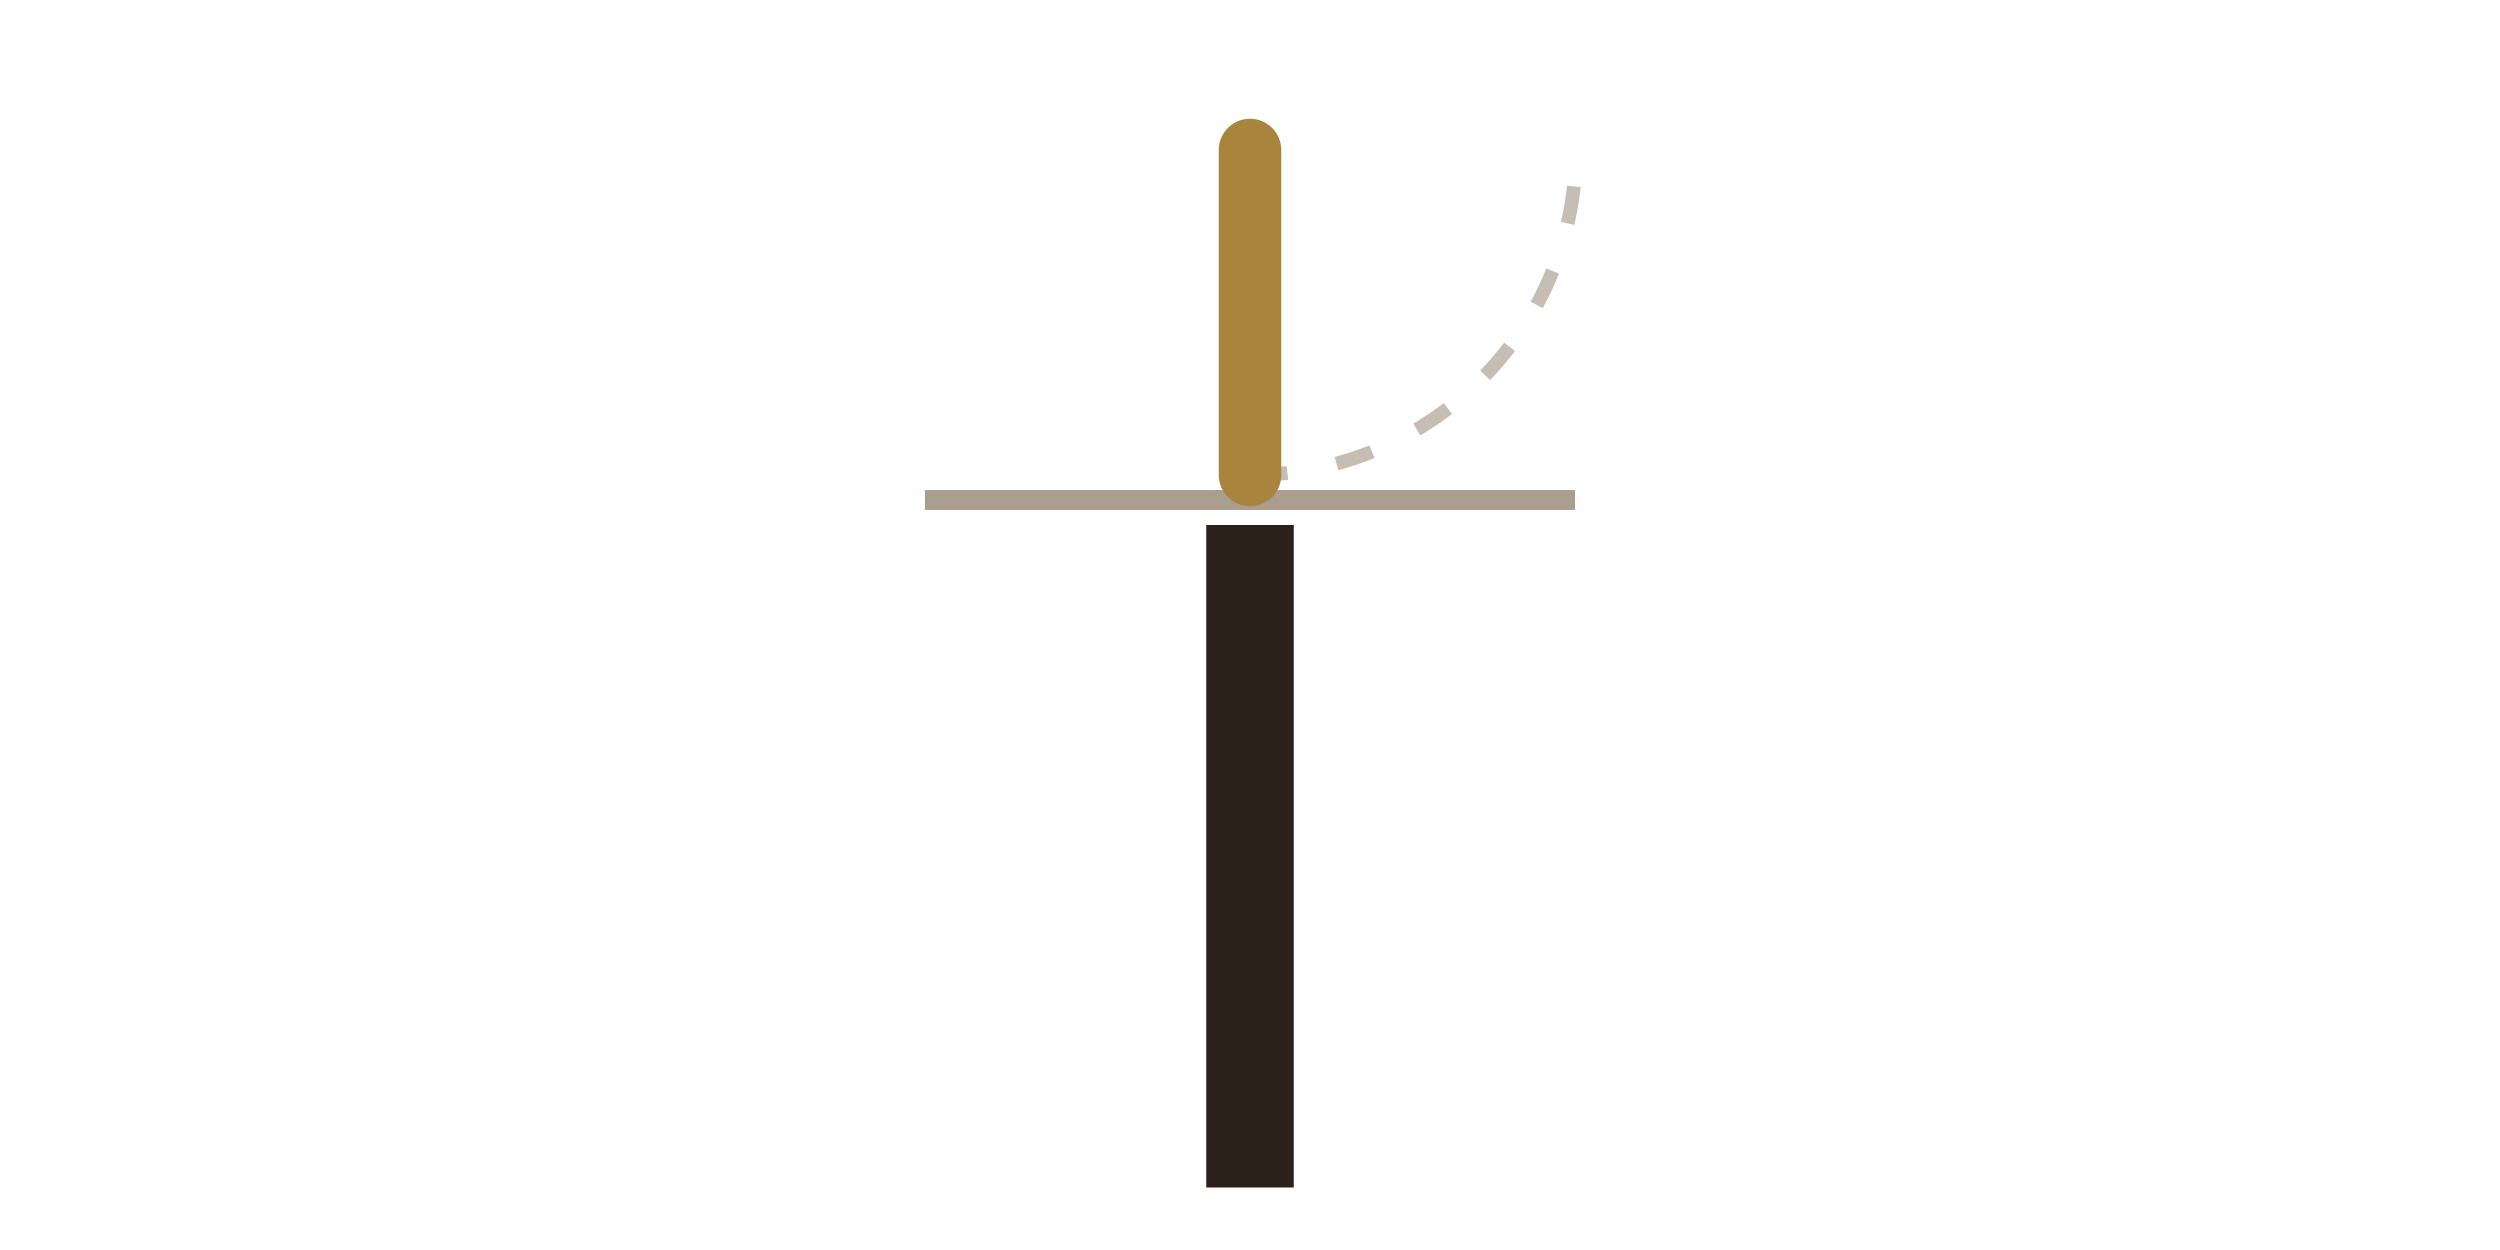
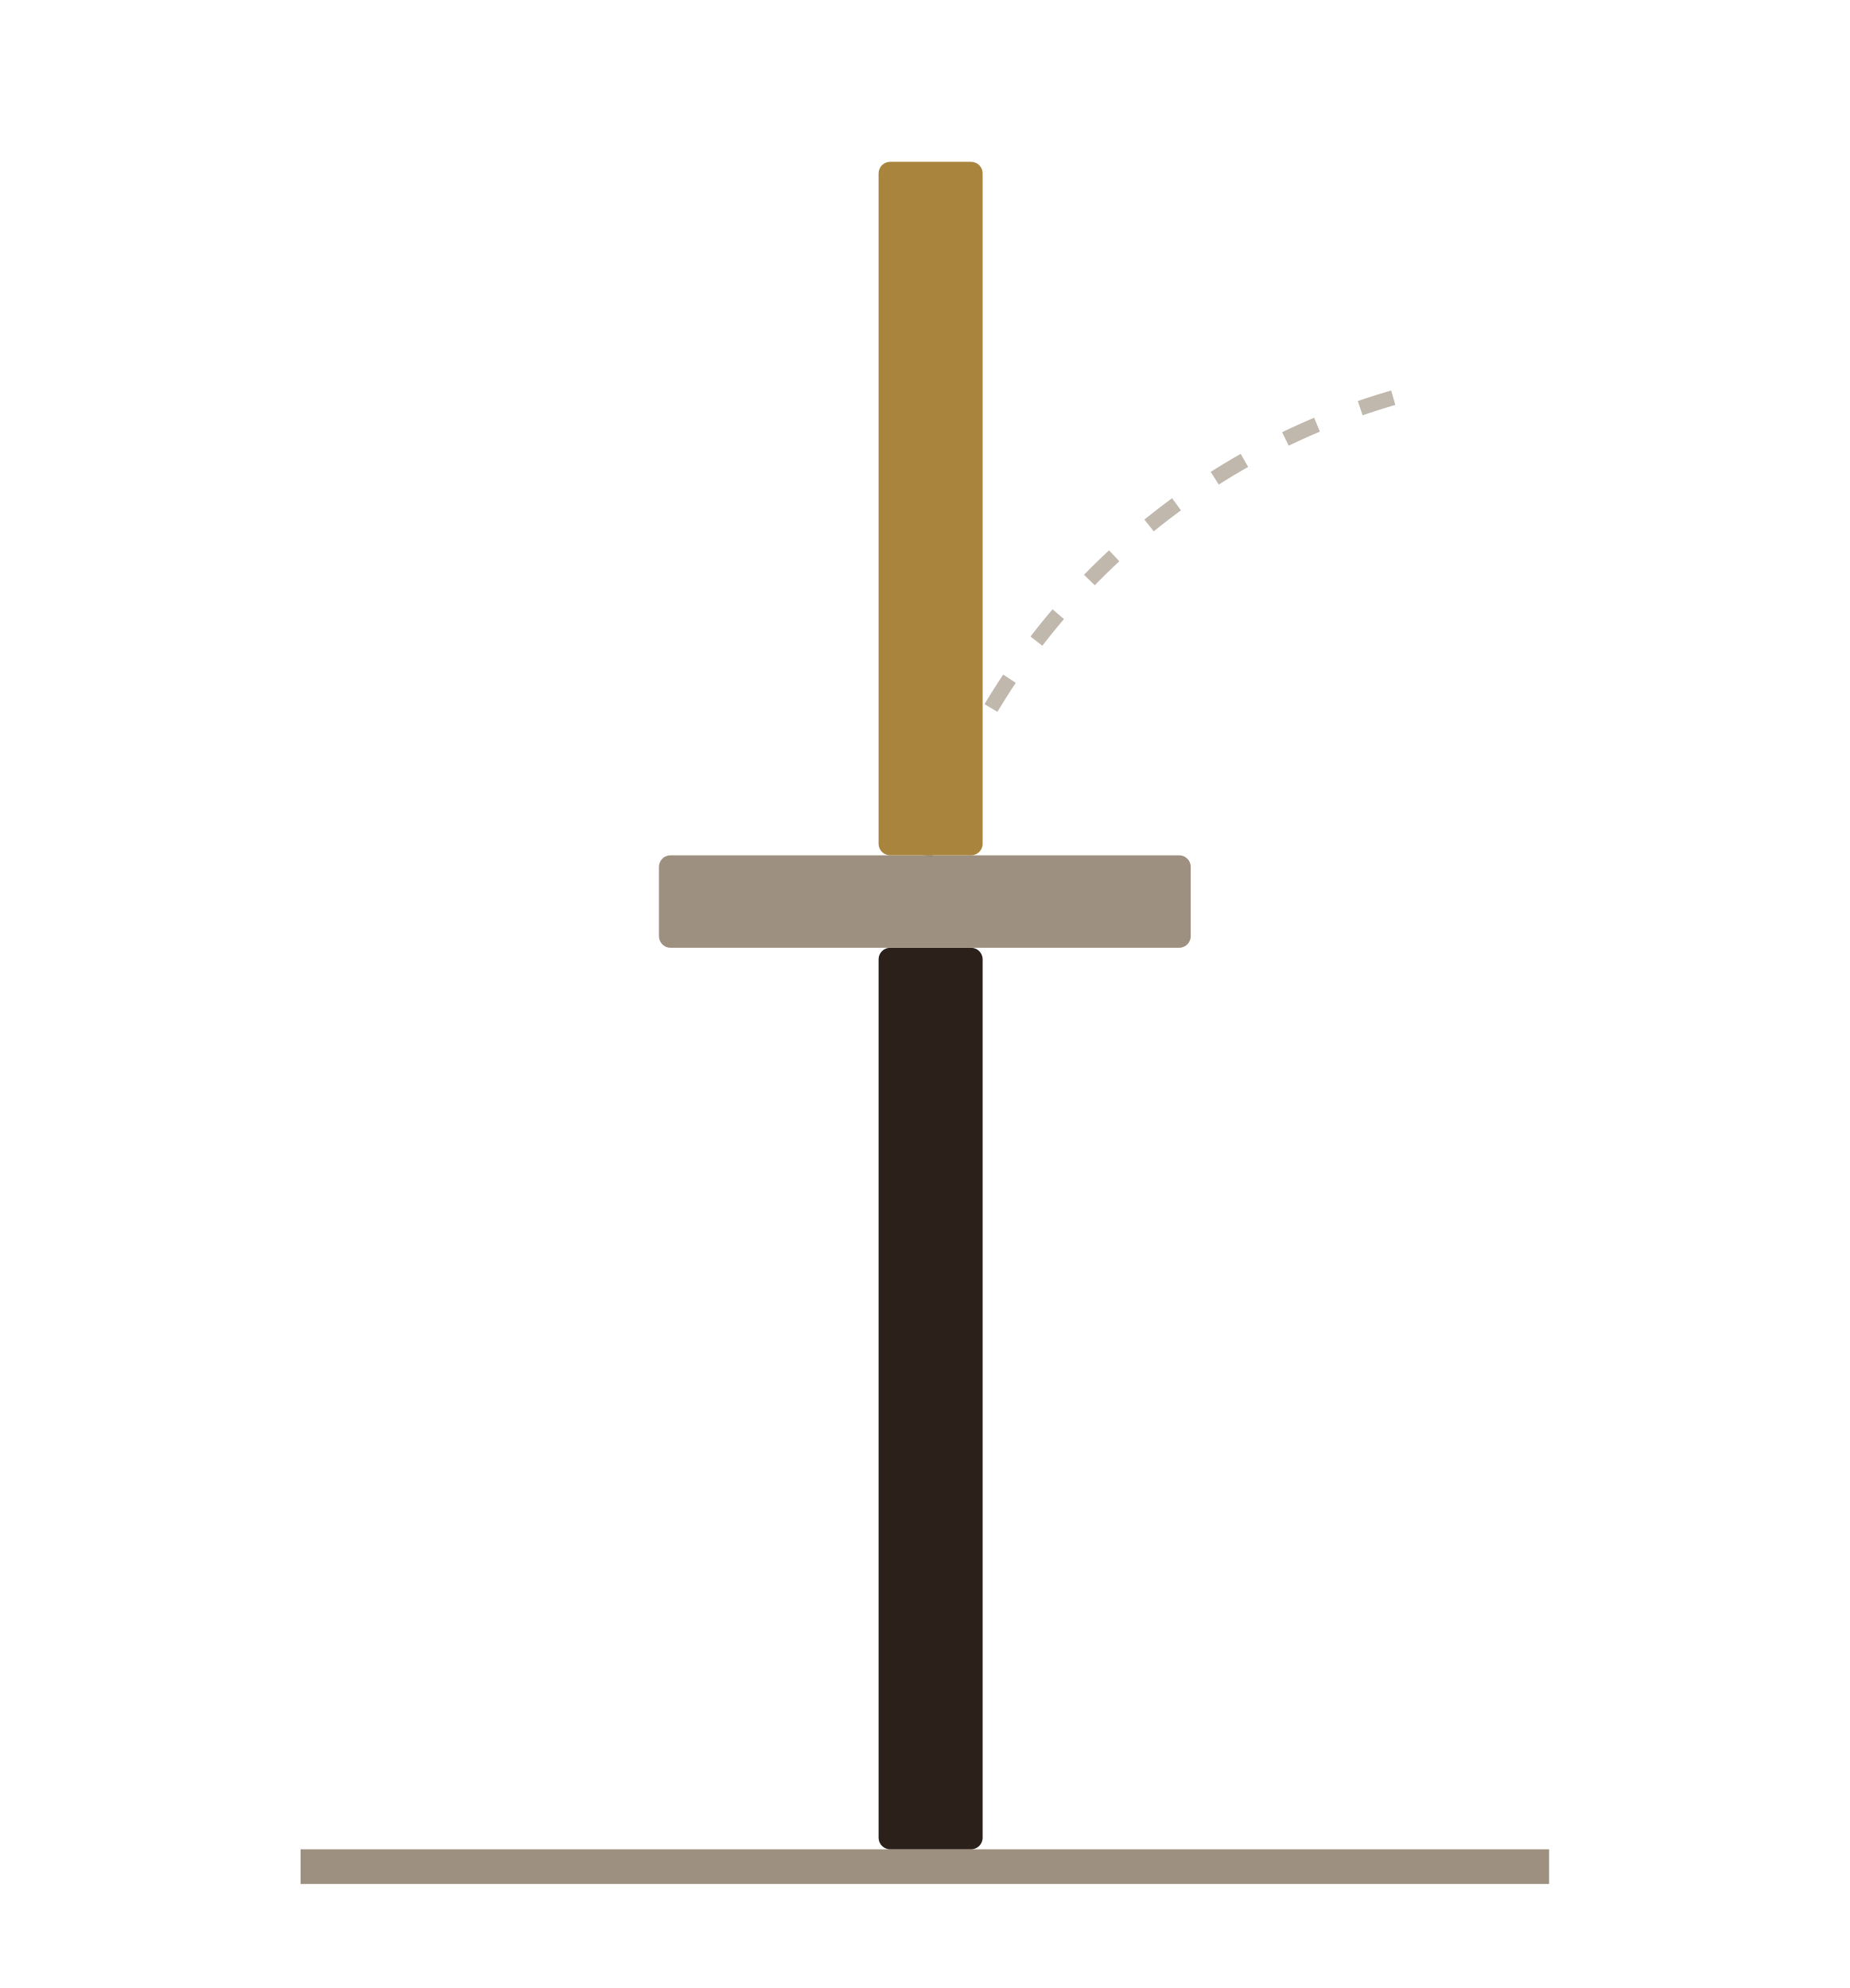
- <svg xmlns="http://www.w3.org/2000/svg" viewBox="0 0 200 100" role="img" aria-label="">
-   <style>.m{stroke:#2b211a;stroke-width:7;stroke-linecap:butt}.a{stroke:#a8843c;stroke-width:5;stroke-linecap:round}.t{stroke:#8d7d6a;stroke-width:1.1;stroke-dasharray:3 4;opacity:.5}.s{stroke:#8d7d6a;stroke-width:1.6;opacity:.75}line,path,rect{fill:none}g,path,line,rect{transform-box:view-box}.sl{transform-origin:100px 12px;animation:sa 4.4s ease-in-out infinite}@keyframes sa{0%,12%{transform:rotate(0)}50%,68%{transform:rotate(38deg)}94%,100%{transform:rotate(0)}}</style>
-   <line class="m" x1="100" y1="42" x2="100" y2="95" />
-   <line class="s" x1="74" y1="40" x2="126" y2="40" />
-   <path class="t" d="M100 38 A26 26 0 0 0 126 14" />
-   <line class="a sl" x1="100" y1="12" x2="100" y2="38" />
+ <svg xmlns="http://www.w3.org/2000/svg" viewBox="0 0 160 172" role="img" aria-label="">
+   <style>.an{fill:#2b211a}.tr{fill:#8d7d6a;opacity:.85}.sl{fill:#a8843c}.t{stroke:#8d7d6a;stroke-width:1.3;stroke-dasharray:3 4;fill:none;opacity:.55}.pin{fill:#a8843c}g,path,line,rect{transform-box:view-box}.sash{transform-origin:80px 14px;animation:sa 4.4s ease-in-out infinite}@keyframes sa{0%,12%{transform:rotate(0)}50%,68%{transform:rotate(-42deg)}94%,100%{transform:rotate(0)}}</style>
+   <path class="t" d="M80 74 A60 60 0 0 1 122 34" />
+   <rect class="tr" x="26" y="160" width="108" height="3" />
+   <rect class="an" x="76" y="82" width="9" height="78" rx="1" />
+   <rect class="tr" x="57" y="74" width="46" height="8" rx="1" />
+   <rect class="sl sash" x="76" y="14" width="9" height="60" rx="1" />
</svg>
